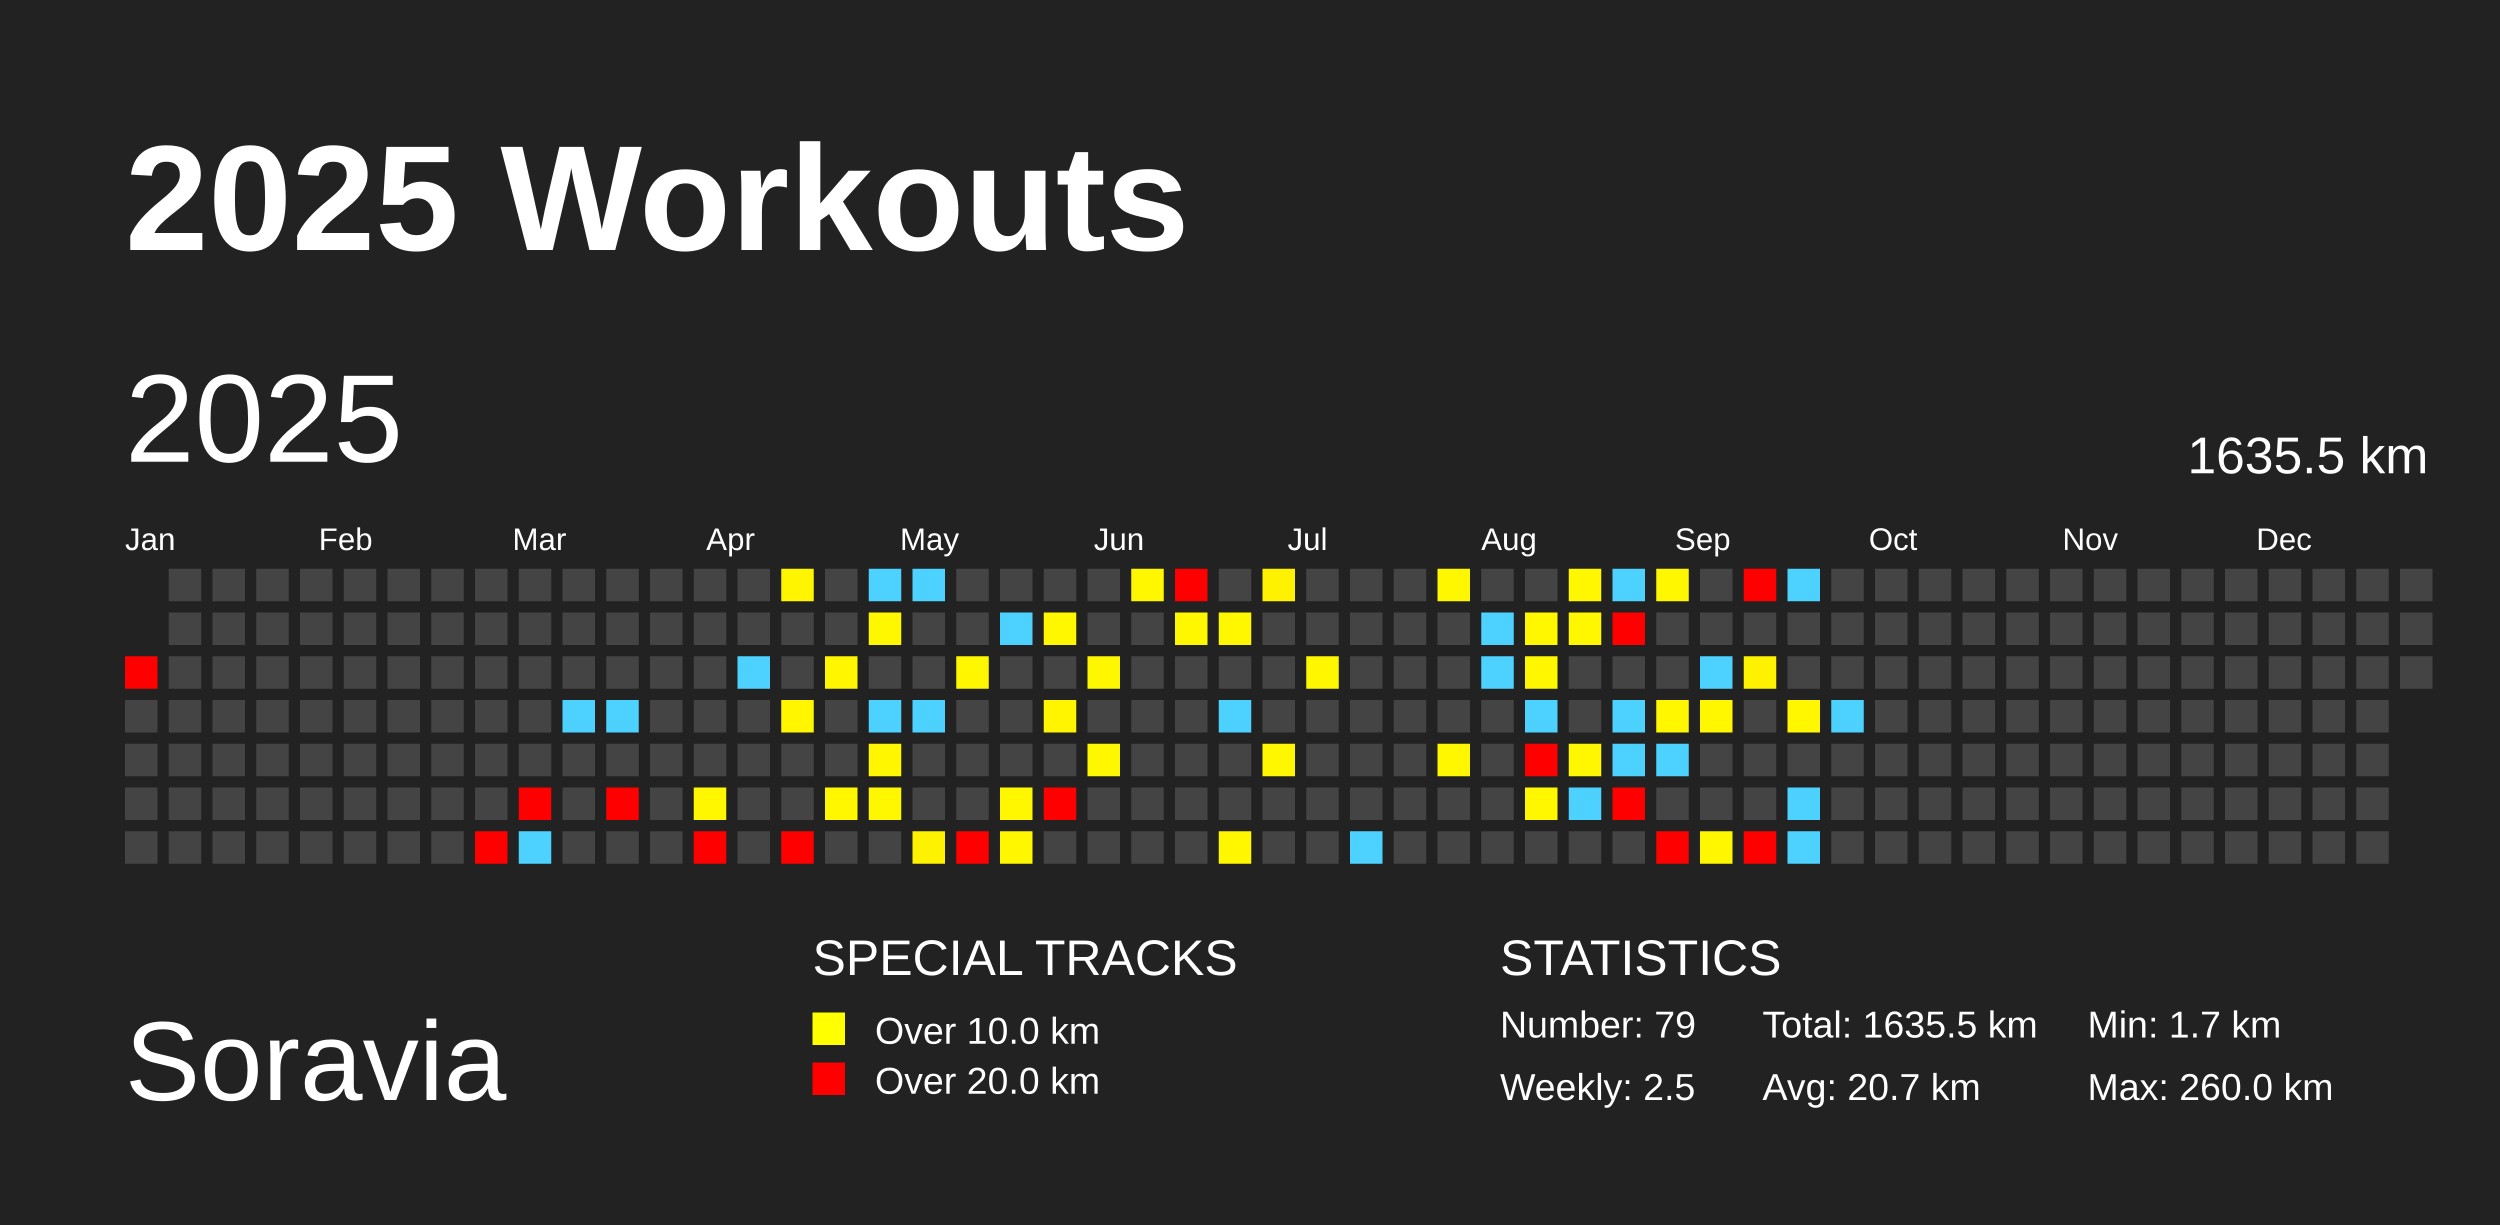
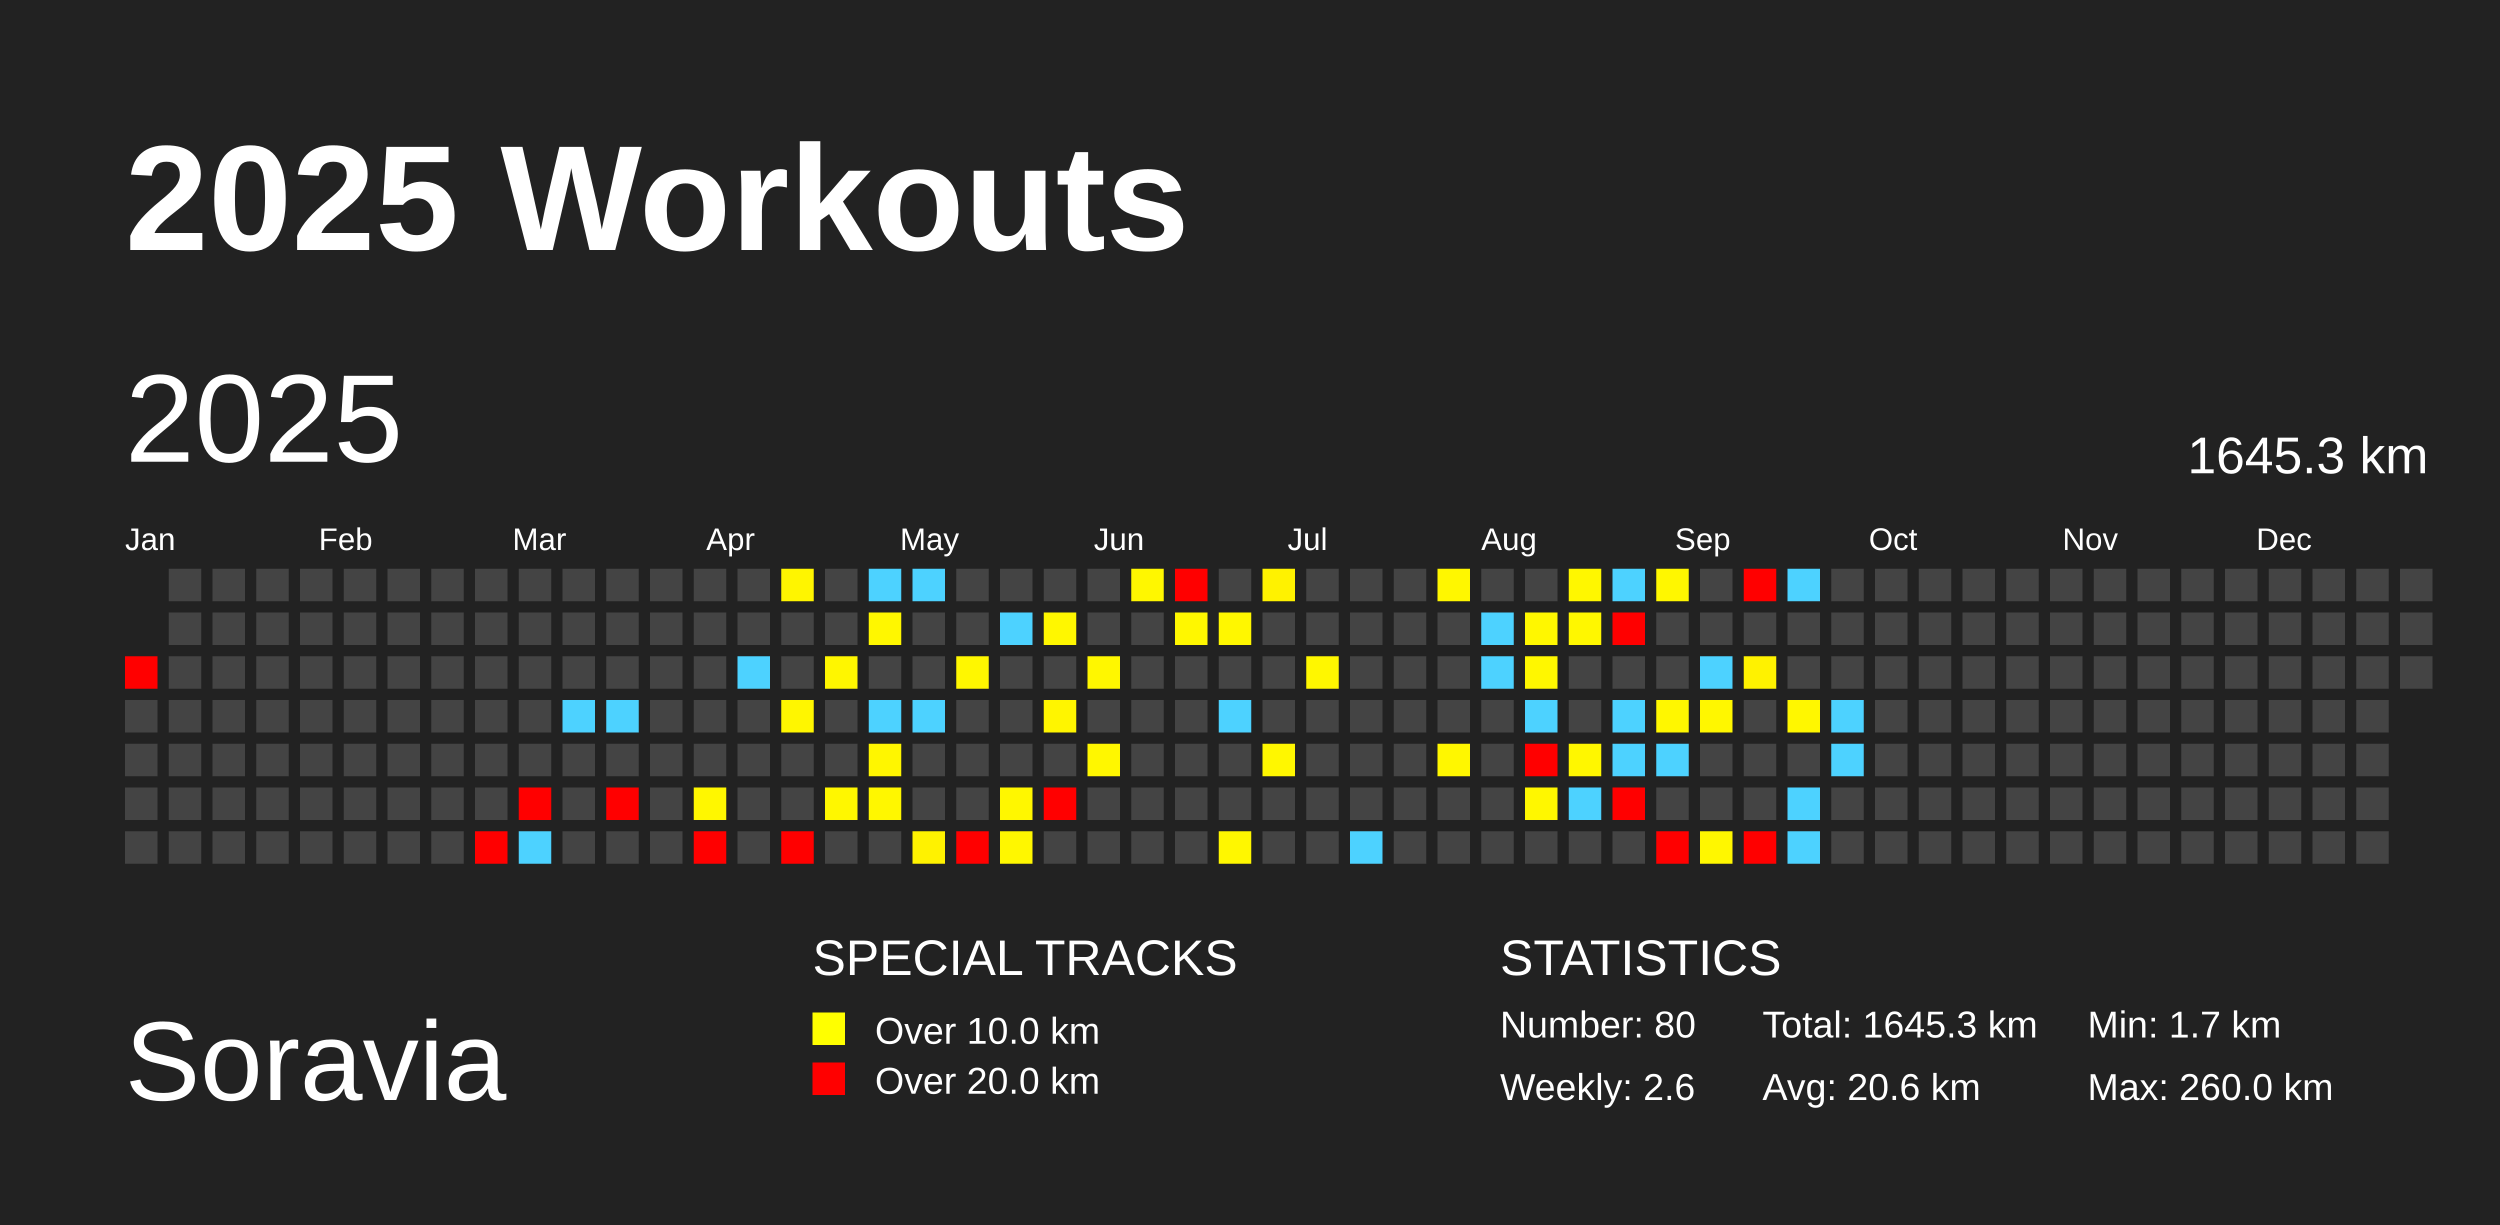
<svg xmlns="http://www.w3.org/2000/svg" baseProfile="full" height="98mm" version="1.1" viewBox="0,0,200,98" width="200mm">
  <defs />
  <rect fill="#222222" height="98" width="200" x="0" y="0" />
  <text fill="#FFFFFF" style="font-size:12px; font-family:Arial; font-weight:bold;" x="10" y="20">2025 Workouts</text>
  <text fill="#FFFFFF" style="font-size:9px; font-family:Arial" x="10" y="88">Soravia</text>
  <text fill="#FFFFFF" style="font-size:4px; font-family:Arial" x="65" y="78">SPECIAL TRACKS</text>
  <rect fill="yellow" height="2.6" width="2.6" x="65" y="81" />
  <text fill="#FFFFFF" style="font-size:3px; font-family:Arial" x="70" y="83.5">Over 10.0 km</text>
  <rect fill="red" height="2.6" width="2.6" x="65" y="85" />
  <text fill="#FFFFFF" style="font-size:3px; font-family:Arial" x="70" y="87.5">Over 20.0 km</text>
  <text fill="#FFFFFF" style="font-size:4px; font-family:Arial" x="120" y="78">STATISTICS</text>
-   <text fill="#FFFFFF" style="font-size:3px; font-family:Arial" x="120" y="83">Number: 79</text>
-   <text fill="#FFFFFF" style="font-size:3px; font-family:Arial" x="120" y="88">Weekly: 2.5</text>
-   <text fill="#FFFFFF" style="font-size:3px; font-family:Arial" x="141" y="83">Total: 1635.5 km</text>
-   <text fill="#FFFFFF" style="font-size:3px; font-family:Arial" x="141" y="88">Avg: 20.7 km</text>
+   <text fill="#FFFFFF" style="font-size:3px; font-family:Arial" x="120" y="83">Number: 80</text>
+   <text fill="#FFFFFF" style="font-size:3px; font-family:Arial" x="120" y="88">Weekly: 2.6</text>
+   <text fill="#FFFFFF" style="font-size:3px; font-family:Arial" x="141" y="83">Total: 1645.3 km</text>
+   <text fill="#FFFFFF" style="font-size:3px; font-family:Arial" x="141" y="88">Avg: 20.6 km</text>
  <text fill="#FFFFFF" style="font-size:3px; font-family:Arial" x="167" y="83">Min: 1.7 km</text>
  <text fill="#FFFFFF" style="font-size:3px; font-family:Arial" x="167" y="88">Max: 260.0 km</text>
  <text dominant-baseline="hanging" fill="#FFFFFF" style="font-size:10.0px; font-family:Arial;" x="10" y="30">2025</text>
-   <text dominant-baseline="hanging" fill="#FFFFFF" style="font-size:4.125px; font-family:Arial;" x="175" y="35">1635.5 km</text>
+   <text dominant-baseline="hanging" fill="#FFFFFF" style="font-size:4.125px; font-family:Arial;" x="175" y="35">1645.3 km</text>
  <text fill="#FFFFFF" style="font-size:2.5px; font-family:Arial" x="10.0" y="44">Jan</text>
  <text fill="#FFFFFF" style="font-size:2.5px; font-family:Arial" x="25.5" y="44">Feb</text>
  <text fill="#FFFFFF" style="font-size:2.5px; font-family:Arial" x="41.0" y="44">Mar</text>
  <text fill="#FFFFFF" style="font-size:2.5px; font-family:Arial" x="56.5" y="44">Apr</text>
  <text fill="#FFFFFF" style="font-size:2.5px; font-family:Arial" x="72.0" y="44">May</text>
  <text fill="#FFFFFF" style="font-size:2.5px; font-family:Arial" x="87.5" y="44">Jun</text>
  <text fill="#FFFFFF" style="font-size:2.5px; font-family:Arial" x="103.0" y="44">Jul</text>
  <text fill="#FFFFFF" style="font-size:2.5px; font-family:Arial" x="118.5" y="44">Aug</text>
  <text fill="#FFFFFF" style="font-size:2.5px; font-family:Arial" x="134.0" y="44">Sep</text>
  <text fill="#FFFFFF" style="font-size:2.5px; font-family:Arial" x="149.5" y="44">Oct</text>
  <text fill="#FFFFFF" style="font-size:2.5px; font-family:Arial" x="165.0" y="44">Nov</text>
  <text fill="#FFFFFF" style="font-size:2.5px; font-family:Arial" x="180.5" y="44">Dec</text>
  <rect fill="red" height="2.6" width="2.6" x="10.0" y="52.5" />
  <rect fill="#444444" height="2.6" width="2.6" x="10.0" y="56.0" />
  <rect fill="#444444" height="2.6" width="2.6" x="10.0" y="59.5" />
  <rect fill="#444444" height="2.6" width="2.6" x="10.0" y="63.0" />
  <rect fill="#444444" height="2.6" width="2.6" x="10.0" y="66.5" />
  <rect fill="#444444" height="2.6" width="2.6" x="13.5" y="45.5" />
  <rect fill="#444444" height="2.6" width="2.6" x="13.5" y="49.0" />
  <rect fill="#444444" height="2.6" width="2.6" x="13.5" y="52.5" />
  <rect fill="#444444" height="2.6" width="2.6" x="13.5" y="56.0" />
  <rect fill="#444444" height="2.6" width="2.6" x="13.5" y="59.5" />
  <rect fill="#444444" height="2.6" width="2.6" x="13.5" y="63.0" />
  <rect fill="#444444" height="2.6" width="2.6" x="13.5" y="66.5" />
  <rect fill="#444444" height="2.6" width="2.6" x="17.0" y="45.5" />
  <rect fill="#444444" height="2.6" width="2.6" x="17.0" y="49.0" />
  <rect fill="#444444" height="2.6" width="2.6" x="17.0" y="52.5" />
  <rect fill="#444444" height="2.6" width="2.6" x="17.0" y="56.0" />
  <rect fill="#444444" height="2.6" width="2.6" x="17.0" y="59.5" />
  <rect fill="#444444" height="2.6" width="2.6" x="17.0" y="63.0" />
  <rect fill="#444444" height="2.6" width="2.6" x="17.0" y="66.5" />
  <rect fill="#444444" height="2.6" width="2.6" x="20.5" y="45.5" />
  <rect fill="#444444" height="2.6" width="2.6" x="20.5" y="49.0" />
  <rect fill="#444444" height="2.6" width="2.6" x="20.5" y="52.5" />
  <rect fill="#444444" height="2.6" width="2.6" x="20.5" y="56.0" />
  <rect fill="#444444" height="2.6" width="2.6" x="20.5" y="59.5" />
  <rect fill="#444444" height="2.6" width="2.6" x="20.5" y="63.0" />
  <rect fill="#444444" height="2.6" width="2.6" x="20.5" y="66.5" />
  <rect fill="#444444" height="2.6" width="2.6" x="24.0" y="45.5" />
  <rect fill="#444444" height="2.6" width="2.6" x="24.0" y="49.0" />
  <rect fill="#444444" height="2.6" width="2.6" x="24.0" y="52.5" />
  <rect fill="#444444" height="2.6" width="2.6" x="24.0" y="56.0" />
  <rect fill="#444444" height="2.6" width="2.6" x="24.0" y="59.5" />
  <rect fill="#444444" height="2.6" width="2.6" x="24.0" y="63.0" />
  <rect fill="#444444" height="2.6" width="2.6" x="24.0" y="66.5" />
  <rect fill="#444444" height="2.6" width="2.6" x="27.5" y="45.5" />
  <rect fill="#444444" height="2.6" width="2.6" x="27.5" y="49.0" />
  <rect fill="#444444" height="2.6" width="2.6" x="27.5" y="52.5" />
  <rect fill="#444444" height="2.6" width="2.6" x="27.5" y="56.0" />
  <rect fill="#444444" height="2.6" width="2.6" x="27.5" y="59.5" />
  <rect fill="#444444" height="2.6" width="2.6" x="27.5" y="63.0" />
  <rect fill="#444444" height="2.6" width="2.6" x="27.5" y="66.5" />
  <rect fill="#444444" height="2.6" width="2.6" x="31.0" y="45.5" />
  <rect fill="#444444" height="2.6" width="2.6" x="31.0" y="49.0" />
  <rect fill="#444444" height="2.6" width="2.6" x="31.0" y="52.5" />
  <rect fill="#444444" height="2.6" width="2.6" x="31.0" y="56.0" />
  <rect fill="#444444" height="2.6" width="2.6" x="31.0" y="59.5" />
  <rect fill="#444444" height="2.6" width="2.6" x="31.0" y="63.0" />
  <rect fill="#444444" height="2.6" width="2.6" x="31.0" y="66.5" />
  <rect fill="#444444" height="2.6" width="2.6" x="34.5" y="45.5" />
  <rect fill="#444444" height="2.6" width="2.6" x="34.5" y="49.0" />
  <rect fill="#444444" height="2.6" width="2.6" x="34.5" y="52.5" />
  <rect fill="#444444" height="2.6" width="2.6" x="34.5" y="56.0" />
  <rect fill="#444444" height="2.6" width="2.6" x="34.5" y="59.5" />
  <rect fill="#444444" height="2.6" width="2.6" x="34.5" y="63.0" />
  <rect fill="#444444" height="2.6" width="2.6" x="34.5" y="66.5" />
  <rect fill="#444444" height="2.6" width="2.6" x="38.0" y="45.5" />
  <rect fill="#444444" height="2.6" width="2.6" x="38.0" y="49.0" />
  <rect fill="#444444" height="2.6" width="2.6" x="38.0" y="52.5" />
  <rect fill="#444444" height="2.6" width="2.6" x="38.0" y="56.0" />
  <rect fill="#444444" height="2.6" width="2.6" x="38.0" y="59.5" />
  <rect fill="#444444" height="2.6" width="2.6" x="38.0" y="63.0" />
  <rect fill="red" height="2.6" width="2.6" x="38.0" y="66.5" />
  <rect fill="#444444" height="2.6" width="2.6" x="41.5" y="45.5" />
  <rect fill="#444444" height="2.6" width="2.6" x="41.5" y="49.0" />
  <rect fill="#444444" height="2.6" width="2.6" x="41.5" y="52.5" />
  <rect fill="#444444" height="2.6" width="2.6" x="41.5" y="56.0" />
  <rect fill="#444444" height="2.6" width="2.6" x="41.5" y="59.5" />
  <rect fill="red" height="2.6" width="2.6" x="41.5" y="63.0" />
  <rect fill="#4dd2ff" height="2.6" width="2.6" x="41.5" y="66.5" />
  <rect fill="#444444" height="2.6" width="2.6" x="45.0" y="45.5" />
  <rect fill="#444444" height="2.6" width="2.6" x="45.0" y="49.0" />
  <rect fill="#444444" height="2.6" width="2.6" x="45.0" y="52.5" />
  <rect fill="#4dd2ff" height="2.6" width="2.6" x="45.0" y="56.0" />
  <rect fill="#444444" height="2.6" width="2.6" x="45.0" y="59.5" />
  <rect fill="#444444" height="2.6" width="2.6" x="45.0" y="63.0" />
  <rect fill="#444444" height="2.6" width="2.6" x="45.0" y="66.5" />
  <rect fill="#444444" height="2.6" width="2.6" x="48.5" y="45.5" />
  <rect fill="#444444" height="2.6" width="2.6" x="48.5" y="49.0" />
  <rect fill="#444444" height="2.6" width="2.6" x="48.5" y="52.5" />
  <rect fill="#4dd2ff" height="2.6" width="2.6" x="48.5" y="56.0" />
  <rect fill="#444444" height="2.6" width="2.6" x="48.5" y="59.5" />
  <rect fill="red" height="2.6" width="2.6" x="48.5" y="63.0" />
  <rect fill="#444444" height="2.6" width="2.6" x="48.5" y="66.5" />
  <rect fill="#444444" height="2.6" width="2.6" x="52.0" y="45.5" />
  <rect fill="#444444" height="2.6" width="2.6" x="52.0" y="49.0" />
  <rect fill="#444444" height="2.6" width="2.6" x="52.0" y="52.5" />
  <rect fill="#444444" height="2.6" width="2.6" x="52.0" y="56.0" />
  <rect fill="#444444" height="2.6" width="2.6" x="52.0" y="59.5" />
  <rect fill="#444444" height="2.6" width="2.6" x="52.0" y="63.0" />
  <rect fill="#444444" height="2.6" width="2.6" x="52.0" y="66.5" />
  <rect fill="#444444" height="2.6" width="2.6" x="55.5" y="45.5" />
  <rect fill="#444444" height="2.6" width="2.6" x="55.5" y="49.0" />
  <rect fill="#444444" height="2.6" width="2.6" x="55.5" y="52.5" />
  <rect fill="#444444" height="2.6" width="2.6" x="55.5" y="56.0" />
  <rect fill="#444444" height="2.6" width="2.6" x="55.5" y="59.5" />
  <rect fill="#fff700" height="2.6" width="2.6" x="55.5" y="63.0" />
  <rect fill="red" height="2.6" width="2.6" x="55.5" y="66.5" />
  <rect fill="#444444" height="2.6" width="2.6" x="59.0" y="45.5" />
  <rect fill="#444444" height="2.6" width="2.6" x="59.0" y="49.0" />
  <rect fill="#4dd2ff" height="2.6" width="2.6" x="59.0" y="52.5" />
  <rect fill="#444444" height="2.6" width="2.6" x="59.0" y="56.0" />
  <rect fill="#444444" height="2.6" width="2.6" x="59.0" y="59.5" />
  <rect fill="#444444" height="2.6" width="2.6" x="59.0" y="63.0" />
  <rect fill="#444444" height="2.6" width="2.6" x="59.0" y="66.5" />
  <rect fill="#fff500" height="2.6" width="2.6" x="62.5" y="45.5" />
  <rect fill="#444444" height="2.6" width="2.6" x="62.5" y="49.0" />
  <rect fill="#444444" height="2.6" width="2.6" x="62.5" y="52.5" />
  <rect fill="#fff600" height="2.6" width="2.6" x="62.5" y="56.0" />
  <rect fill="#444444" height="2.6" width="2.6" x="62.5" y="59.5" />
  <rect fill="#444444" height="2.6" width="2.6" x="62.5" y="63.0" />
  <rect fill="red" height="2.6" width="2.6" x="62.5" y="66.5" />
  <rect fill="#444444" height="2.6" width="2.6" x="66.0" y="45.5" />
  <rect fill="#444444" height="2.6" width="2.6" x="66.0" y="49.0" />
  <rect fill="#fff600" height="2.6" width="2.6" x="66.0" y="52.5" />
  <rect fill="#444444" height="2.6" width="2.6" x="66.0" y="56.0" />
  <rect fill="#444444" height="2.6" width="2.6" x="66.0" y="59.5" />
  <rect fill="#fff700" height="2.6" width="2.6" x="66.0" y="63.0" />
  <rect fill="#444444" height="2.6" width="2.6" x="66.0" y="66.5" />
  <rect fill="#4dd2ff" height="2.6" width="2.6" x="69.5" y="45.5" />
  <rect fill="#fff700" height="2.6" width="2.6" x="69.5" y="49.0" />
  <rect fill="#444444" height="2.6" width="2.6" x="69.5" y="52.5" />
  <rect fill="#4dd2ff" height="2.6" width="2.6" x="69.5" y="56.0" />
  <rect fill="#fff600" height="2.6" width="2.6" x="69.5" y="59.5" />
  <rect fill="#fff700" height="2.6" width="2.6" x="69.5" y="63.0" />
  <rect fill="#444444" height="2.6" width="2.6" x="69.5" y="66.5" />
  <rect fill="#4dd2ff" height="2.6" width="2.6" x="73.0" y="45.5" />
  <rect fill="#444444" height="2.6" width="2.6" x="73.0" y="49.0" />
  <rect fill="#444444" height="2.6" width="2.6" x="73.0" y="52.5" />
  <rect fill="#4dd2ff" height="2.6" width="2.6" x="73.0" y="56.0" />
  <rect fill="#444444" height="2.6" width="2.6" x="73.0" y="59.5" />
  <rect fill="#444444" height="2.6" width="2.6" x="73.0" y="63.0" />
  <rect fill="#fff200" height="2.6" width="2.6" x="73.0" y="66.5" />
  <rect fill="#444444" height="2.6" width="2.6" x="76.5" y="45.5" />
  <rect fill="#444444" height="2.6" width="2.6" x="76.5" y="49.0" />
  <rect fill="#fff700" height="2.6" width="2.6" x="76.5" y="52.5" />
  <rect fill="#444444" height="2.6" width="2.6" x="76.5" y="56.0" />
  <rect fill="#444444" height="2.6" width="2.6" x="76.5" y="59.5" />
  <rect fill="#444444" height="2.6" width="2.6" x="76.5" y="63.0" />
  <rect fill="red" height="2.6" width="2.6" x="76.5" y="66.5" />
  <rect fill="#444444" height="2.6" width="2.6" x="80.0" y="45.5" />
  <rect fill="#4dd2ff" height="2.6" width="2.6" x="80.0" y="49.0" />
  <rect fill="#444444" height="2.6" width="2.6" x="80.0" y="52.5" />
  <rect fill="#444444" height="2.6" width="2.6" x="80.0" y="56.0" />
  <rect fill="#444444" height="2.6" width="2.6" x="80.0" y="59.5" />
  <rect fill="#fff700" height="2.6" width="2.6" x="80.0" y="63.0" />
  <rect fill="#fff700" height="2.6" width="2.6" x="80.0" y="66.5" />
  <rect fill="#444444" height="2.6" width="2.6" x="83.5" y="45.5" />
  <rect fill="#fff700" height="2.6" width="2.6" x="83.5" y="49.0" />
  <rect fill="#444444" height="2.6" width="2.6" x="83.5" y="52.5" />
  <rect fill="#fff500" height="2.6" width="2.6" x="83.5" y="56.0" />
  <rect fill="#444444" height="2.6" width="2.6" x="83.5" y="59.5" />
  <rect fill="red" height="2.6" width="2.6" x="83.5" y="63.0" />
  <rect fill="#444444" height="2.6" width="2.6" x="83.5" y="66.5" />
  <rect fill="#444444" height="2.6" width="2.6" x="87.0" y="45.5" />
  <rect fill="#444444" height="2.6" width="2.6" x="87.0" y="49.0" />
  <rect fill="#fff700" height="2.6" width="2.6" x="87.0" y="52.5" />
  <rect fill="#444444" height="2.6" width="2.6" x="87.0" y="56.0" />
  <rect fill="#fff700" height="2.6" width="2.6" x="87.0" y="59.5" />
  <rect fill="#444444" height="2.6" width="2.6" x="87.0" y="63.0" />
  <rect fill="#444444" height="2.6" width="2.6" x="87.0" y="66.5" />
  <rect fill="#fff700" height="2.6" width="2.6" x="90.5" y="45.5" />
  <rect fill="#444444" height="2.6" width="2.6" x="90.5" y="49.0" />
  <rect fill="#444444" height="2.6" width="2.6" x="90.5" y="52.5" />
  <rect fill="#444444" height="2.6" width="2.6" x="90.5" y="56.0" />
  <rect fill="#444444" height="2.6" width="2.6" x="90.5" y="59.5" />
  <rect fill="#444444" height="2.6" width="2.6" x="90.5" y="63.0" />
  <rect fill="#444444" height="2.6" width="2.6" x="90.5" y="66.5" />
  <rect fill="red" height="2.6" width="2.6" x="94.0" y="45.5" />
  <rect fill="#fff700" height="2.6" width="2.6" x="94.0" y="49.0" />
  <rect fill="#444444" height="2.6" width="2.6" x="94.0" y="52.5" />
  <rect fill="#444444" height="2.6" width="2.6" x="94.0" y="56.0" />
  <rect fill="#444444" height="2.6" width="2.6" x="94.0" y="59.5" />
  <rect fill="#444444" height="2.6" width="2.6" x="94.0" y="63.0" />
  <rect fill="#444444" height="2.6" width="2.6" x="94.0" y="66.5" />
  <rect fill="#444444" height="2.6" width="2.6" x="97.5" y="45.5" />
  <rect fill="#fff700" height="2.6" width="2.6" x="97.5" y="49.0" />
  <rect fill="#444444" height="2.6" width="2.6" x="97.5" y="52.5" />
  <rect fill="#4dd2ff" height="2.6" width="2.6" x="97.5" y="56.0" />
  <rect fill="#444444" height="2.6" width="2.6" x="97.5" y="59.5" />
  <rect fill="#444444" height="2.6" width="2.6" x="97.5" y="63.0" />
  <rect fill="#fff700" height="2.6" width="2.6" x="97.5" y="66.5" />
  <rect fill="#fff200" height="2.6" width="2.6" x="101.0" y="45.5" />
  <rect fill="#444444" height="2.6" width="2.6" x="101.0" y="49.0" />
  <rect fill="#444444" height="2.6" width="2.6" x="101.0" y="52.5" />
  <rect fill="#444444" height="2.6" width="2.6" x="101.0" y="56.0" />
  <rect fill="#fff700" height="2.6" width="2.6" x="101.0" y="59.5" />
  <rect fill="#444444" height="2.6" width="2.6" x="101.0" y="63.0" />
  <rect fill="#444444" height="2.6" width="2.6" x="101.0" y="66.5" />
  <rect fill="#444444" height="2.6" width="2.6" x="104.5" y="45.5" />
  <rect fill="#444444" height="2.6" width="2.6" x="104.5" y="49.0" />
  <rect fill="#fff700" height="2.6" width="2.6" x="104.5" y="52.5" />
  <rect fill="#444444" height="2.6" width="2.6" x="104.5" y="56.0" />
  <rect fill="#444444" height="2.6" width="2.6" x="104.5" y="59.5" />
  <rect fill="#444444" height="2.6" width="2.6" x="104.5" y="63.0" />
  <rect fill="#444444" height="2.6" width="2.6" x="104.5" y="66.5" />
  <rect fill="#444444" height="2.6" width="2.6" x="108.0" y="45.5" />
  <rect fill="#444444" height="2.6" width="2.6" x="108.0" y="49.0" />
  <rect fill="#444444" height="2.6" width="2.6" x="108.0" y="52.5" />
  <rect fill="#444444" height="2.6" width="2.6" x="108.0" y="56.0" />
  <rect fill="#444444" height="2.6" width="2.6" x="108.0" y="59.5" />
  <rect fill="#444444" height="2.6" width="2.6" x="108.0" y="63.0" />
  <rect fill="#4dd2ff" height="2.6" width="2.6" x="108.0" y="66.5" />
  <rect fill="#444444" height="2.6" width="2.6" x="111.5" y="45.5" />
  <rect fill="#444444" height="2.6" width="2.6" x="111.5" y="49.0" />
  <rect fill="#444444" height="2.6" width="2.6" x="111.5" y="52.5" />
  <rect fill="#444444" height="2.6" width="2.6" x="111.5" y="56.0" />
  <rect fill="#444444" height="2.6" width="2.6" x="111.5" y="59.5" />
  <rect fill="#444444" height="2.6" width="2.6" x="111.5" y="63.0" />
  <rect fill="#444444" height="2.6" width="2.6" x="111.5" y="66.5" />
  <rect fill="#fff700" height="2.6" width="2.6" x="115.0" y="45.5" />
  <rect fill="#444444" height="2.6" width="2.6" x="115.0" y="49.0" />
  <rect fill="#444444" height="2.6" width="2.6" x="115.0" y="52.5" />
  <rect fill="#444444" height="2.6" width="2.6" x="115.0" y="56.0" />
  <rect fill="#fff700" height="2.6" width="2.6" x="115.0" y="59.5" />
  <rect fill="#444444" height="2.6" width="2.6" x="115.0" y="63.0" />
  <rect fill="#444444" height="2.6" width="2.6" x="115.0" y="66.5" />
  <rect fill="#444444" height="2.6" width="2.6" x="118.5" y="45.5" />
  <rect fill="#4dd2ff" height="2.6" width="2.6" x="118.5" y="49.0" />
  <rect fill="#4dd2ff" height="2.6" width="2.6" x="118.5" y="52.5" />
  <rect fill="#444444" height="2.6" width="2.6" x="118.5" y="56.0" />
  <rect fill="#444444" height="2.6" width="2.6" x="118.5" y="59.5" />
  <rect fill="#444444" height="2.6" width="2.6" x="118.5" y="63.0" />
  <rect fill="#444444" height="2.6" width="2.6" x="118.5" y="66.5" />
  <rect fill="#444444" height="2.6" width="2.6" x="122.0" y="45.5" />
  <rect fill="#fff700" height="2.6" width="2.6" x="122.0" y="49.0" />
  <rect fill="#fff700" height="2.6" width="2.6" x="122.0" y="52.5" />
  <rect fill="#4dd2ff" height="2.6" width="2.6" x="122.0" y="56.0" />
  <rect fill="red" height="2.6" width="2.6" x="122.0" y="59.5" />
  <rect fill="#fff700" height="2.6" width="2.6" x="122.0" y="63.0" />
  <rect fill="#444444" height="2.6" width="2.6" x="122.0" y="66.5" />
  <rect fill="#fff700" height="2.6" width="2.6" x="125.5" y="45.5" />
  <rect fill="#fff700" height="2.6" width="2.6" x="125.5" y="49.0" />
  <rect fill="#444444" height="2.6" width="2.6" x="125.5" y="52.5" />
  <rect fill="#444444" height="2.6" width="2.6" x="125.5" y="56.0" />
  <rect fill="#fff700" height="2.6" width="2.6" x="125.5" y="59.5" />
  <rect fill="#4dd2ff" height="2.6" width="2.6" x="125.5" y="63.0" />
  <rect fill="#444444" height="2.6" width="2.6" x="125.5" y="66.5" />
  <rect fill="#4dd2ff" height="2.6" width="2.6" x="129.0" y="45.5" />
  <rect fill="red" height="2.6" width="2.6" x="129.0" y="49.0" />
  <rect fill="#444444" height="2.6" width="2.6" x="129.0" y="52.5" />
  <rect fill="#4dd2ff" height="2.6" width="2.6" x="129.0" y="56.0" />
  <rect fill="#4dd2ff" height="2.6" width="2.6" x="129.0" y="59.5" />
  <rect fill="red" height="2.6" width="2.6" x="129.0" y="63.0" />
  <rect fill="#444444" height="2.6" width="2.6" x="129.0" y="66.5" />
  <rect fill="#fff700" height="2.6" width="2.6" x="132.5" y="45.5" />
  <rect fill="#444444" height="2.6" width="2.6" x="132.5" y="49.0" />
  <rect fill="#444444" height="2.6" width="2.6" x="132.5" y="52.5" />
  <rect fill="#fff700" height="2.6" width="2.6" x="132.5" y="56.0" />
  <rect fill="#4dd2ff" height="2.6" width="2.6" x="132.5" y="59.5" />
  <rect fill="#444444" height="2.6" width="2.6" x="132.5" y="63.0" />
  <rect fill="red" height="2.6" width="2.6" x="132.5" y="66.5" />
  <rect fill="#444444" height="2.6" width="2.6" x="136.0" y="45.5" />
  <rect fill="#444444" height="2.6" width="2.6" x="136.0" y="49.0" />
  <rect fill="#4dd2ff" height="2.6" width="2.6" x="136.0" y="52.5" />
  <rect fill="#fff700" height="2.6" width="2.6" x="136.0" y="56.0" />
  <rect fill="#444444" height="2.6" width="2.6" x="136.0" y="59.5" />
  <rect fill="#444444" height="2.6" width="2.6" x="136.0" y="63.0" />
  <rect fill="#fff700" height="2.6" width="2.6" x="136.0" y="66.5" />
  <rect fill="red" height="2.6" width="2.6" x="139.5" y="45.5" />
  <rect fill="#444444" height="2.6" width="2.6" x="139.5" y="49.0" />
  <rect fill="#fff200" height="2.6" width="2.6" x="139.5" y="52.5" />
  <rect fill="#444444" height="2.6" width="2.6" x="139.5" y="56.0" />
  <rect fill="#444444" height="2.6" width="2.6" x="139.5" y="59.5" />
  <rect fill="#444444" height="2.6" width="2.6" x="139.5" y="63.0" />
  <rect fill="red" height="2.6" width="2.6" x="139.5" y="66.5" />
  <rect fill="#4dd2ff" height="2.6" width="2.6" x="143.0" y="45.5" />
  <rect fill="#444444" height="2.6" width="2.6" x="143.0" y="49.0" />
  <rect fill="#444444" height="2.6" width="2.6" x="143.0" y="52.5" />
  <rect fill="#fff700" height="2.6" width="2.6" x="143.0" y="56.0" />
  <rect fill="#444444" height="2.6" width="2.6" x="143.0" y="59.5" />
  <rect fill="#4dd2ff" height="2.6" width="2.6" x="143.0" y="63.0" />
  <rect fill="#4dd2ff" height="2.6" width="2.6" x="143.0" y="66.5" />
  <rect fill="#444444" height="2.6" width="2.6" x="146.5" y="45.5" />
  <rect fill="#444444" height="2.6" width="2.6" x="146.5" y="49.0" />
  <rect fill="#444444" height="2.6" width="2.6" x="146.5" y="52.5" />
  <rect fill="#4dd2ff" height="2.6" width="2.6" x="146.5" y="56.0" />
-   <rect fill="#444444" height="2.6" width="2.6" x="146.5" y="59.5" />
+   <rect fill="#4dd2ff" height="2.6" width="2.6" x="146.5" y="59.5" />
  <rect fill="#444444" height="2.6" width="2.6" x="146.5" y="63.0" />
  <rect fill="#444444" height="2.6" width="2.6" x="146.5" y="66.5" />
  <rect fill="#444444" height="2.6" width="2.6" x="150.0" y="45.5" />
  <rect fill="#444444" height="2.6" width="2.6" x="150.0" y="49.0" />
  <rect fill="#444444" height="2.6" width="2.6" x="150.0" y="52.5" />
  <rect fill="#444444" height="2.6" width="2.6" x="150.0" y="56.0" />
  <rect fill="#444444" height="2.6" width="2.6" x="150.0" y="59.5" />
  <rect fill="#444444" height="2.6" width="2.6" x="150.0" y="63.0" />
  <rect fill="#444444" height="2.6" width="2.6" x="150.0" y="66.5" />
  <rect fill="#444444" height="2.6" width="2.6" x="153.5" y="45.5" />
  <rect fill="#444444" height="2.6" width="2.6" x="153.5" y="49.0" />
  <rect fill="#444444" height="2.6" width="2.6" x="153.5" y="52.5" />
  <rect fill="#444444" height="2.6" width="2.6" x="153.5" y="56.0" />
  <rect fill="#444444" height="2.6" width="2.6" x="153.5" y="59.5" />
  <rect fill="#444444" height="2.6" width="2.6" x="153.5" y="63.0" />
  <rect fill="#444444" height="2.6" width="2.6" x="153.5" y="66.5" />
  <rect fill="#444444" height="2.6" width="2.6" x="157.0" y="45.5" />
  <rect fill="#444444" height="2.6" width="2.6" x="157.0" y="49.0" />
  <rect fill="#444444" height="2.6" width="2.6" x="157.0" y="52.5" />
  <rect fill="#444444" height="2.6" width="2.6" x="157.0" y="56.0" />
  <rect fill="#444444" height="2.6" width="2.6" x="157.0" y="59.5" />
  <rect fill="#444444" height="2.6" width="2.6" x="157.0" y="63.0" />
  <rect fill="#444444" height="2.6" width="2.6" x="157.0" y="66.5" />
  <rect fill="#444444" height="2.6" width="2.6" x="160.5" y="45.5" />
  <rect fill="#444444" height="2.6" width="2.6" x="160.5" y="49.0" />
  <rect fill="#444444" height="2.6" width="2.6" x="160.5" y="52.5" />
  <rect fill="#444444" height="2.6" width="2.6" x="160.5" y="56.0" />
  <rect fill="#444444" height="2.6" width="2.6" x="160.5" y="59.5" />
  <rect fill="#444444" height="2.6" width="2.6" x="160.5" y="63.0" />
  <rect fill="#444444" height="2.6" width="2.6" x="160.5" y="66.5" />
  <rect fill="#444444" height="2.6" width="2.6" x="164.0" y="45.5" />
  <rect fill="#444444" height="2.6" width="2.6" x="164.0" y="49.0" />
  <rect fill="#444444" height="2.6" width="2.6" x="164.0" y="52.5" />
  <rect fill="#444444" height="2.6" width="2.6" x="164.0" y="56.0" />
  <rect fill="#444444" height="2.6" width="2.6" x="164.0" y="59.5" />
  <rect fill="#444444" height="2.6" width="2.6" x="164.0" y="63.0" />
  <rect fill="#444444" height="2.6" width="2.6" x="164.0" y="66.5" />
  <rect fill="#444444" height="2.6" width="2.6" x="167.5" y="45.5" />
  <rect fill="#444444" height="2.6" width="2.6" x="167.5" y="49.0" />
  <rect fill="#444444" height="2.6" width="2.6" x="167.5" y="52.5" />
  <rect fill="#444444" height="2.6" width="2.6" x="167.5" y="56.0" />
  <rect fill="#444444" height="2.6" width="2.6" x="167.5" y="59.5" />
  <rect fill="#444444" height="2.6" width="2.6" x="167.5" y="63.0" />
  <rect fill="#444444" height="2.6" width="2.6" x="167.5" y="66.5" />
  <rect fill="#444444" height="2.6" width="2.6" x="171.0" y="45.5" />
  <rect fill="#444444" height="2.6" width="2.6" x="171.0" y="49.0" />
  <rect fill="#444444" height="2.6" width="2.6" x="171.0" y="52.5" />
  <rect fill="#444444" height="2.6" width="2.6" x="171.0" y="56.0" />
  <rect fill="#444444" height="2.6" width="2.6" x="171.0" y="59.5" />
  <rect fill="#444444" height="2.6" width="2.6" x="171.0" y="63.0" />
  <rect fill="#444444" height="2.6" width="2.6" x="171.0" y="66.5" />
  <rect fill="#444444" height="2.6" width="2.6" x="174.5" y="45.5" />
  <rect fill="#444444" height="2.6" width="2.6" x="174.5" y="49.0" />
  <rect fill="#444444" height="2.6" width="2.6" x="174.5" y="52.5" />
  <rect fill="#444444" height="2.6" width="2.6" x="174.5" y="56.0" />
  <rect fill="#444444" height="2.6" width="2.6" x="174.5" y="59.5" />
  <rect fill="#444444" height="2.6" width="2.6" x="174.5" y="63.0" />
  <rect fill="#444444" height="2.6" width="2.6" x="174.5" y="66.5" />
  <rect fill="#444444" height="2.6" width="2.6" x="178.0" y="45.5" />
  <rect fill="#444444" height="2.6" width="2.6" x="178.0" y="49.0" />
  <rect fill="#444444" height="2.6" width="2.6" x="178.0" y="52.5" />
  <rect fill="#444444" height="2.6" width="2.6" x="178.0" y="56.0" />
  <rect fill="#444444" height="2.6" width="2.6" x="178.0" y="59.5" />
  <rect fill="#444444" height="2.6" width="2.6" x="178.0" y="63.0" />
  <rect fill="#444444" height="2.6" width="2.6" x="178.0" y="66.5" />
  <rect fill="#444444" height="2.6" width="2.6" x="181.5" y="45.5" />
  <rect fill="#444444" height="2.6" width="2.6" x="181.5" y="49.0" />
  <rect fill="#444444" height="2.6" width="2.6" x="181.5" y="52.5" />
  <rect fill="#444444" height="2.6" width="2.6" x="181.5" y="56.0" />
  <rect fill="#444444" height="2.6" width="2.6" x="181.5" y="59.5" />
  <rect fill="#444444" height="2.6" width="2.6" x="181.5" y="63.0" />
  <rect fill="#444444" height="2.6" width="2.6" x="181.5" y="66.5" />
  <rect fill="#444444" height="2.6" width="2.6" x="185.0" y="45.5" />
  <rect fill="#444444" height="2.6" width="2.6" x="185.0" y="49.0" />
  <rect fill="#444444" height="2.6" width="2.6" x="185.0" y="52.5" />
  <rect fill="#444444" height="2.6" width="2.6" x="185.0" y="56.0" />
  <rect fill="#444444" height="2.6" width="2.6" x="185.0" y="59.5" />
  <rect fill="#444444" height="2.6" width="2.6" x="185.0" y="63.0" />
  <rect fill="#444444" height="2.6" width="2.6" x="185.0" y="66.5" />
  <rect fill="#444444" height="2.6" width="2.6" x="188.5" y="45.5" />
  <rect fill="#444444" height="2.6" width="2.6" x="188.5" y="49.0" />
  <rect fill="#444444" height="2.6" width="2.6" x="188.5" y="52.5" />
  <rect fill="#444444" height="2.6" width="2.6" x="188.5" y="56.0" />
  <rect fill="#444444" height="2.6" width="2.6" x="188.5" y="59.5" />
  <rect fill="#444444" height="2.6" width="2.6" x="188.5" y="63.0" />
  <rect fill="#444444" height="2.6" width="2.6" x="188.5" y="66.5" />
  <rect fill="#444444" height="2.6" width="2.6" x="192.0" y="45.5" />
  <rect fill="#444444" height="2.6" width="2.6" x="192.0" y="49.0" />
  <rect fill="#444444" height="2.6" width="2.6" x="192.0" y="52.5" />
</svg>
